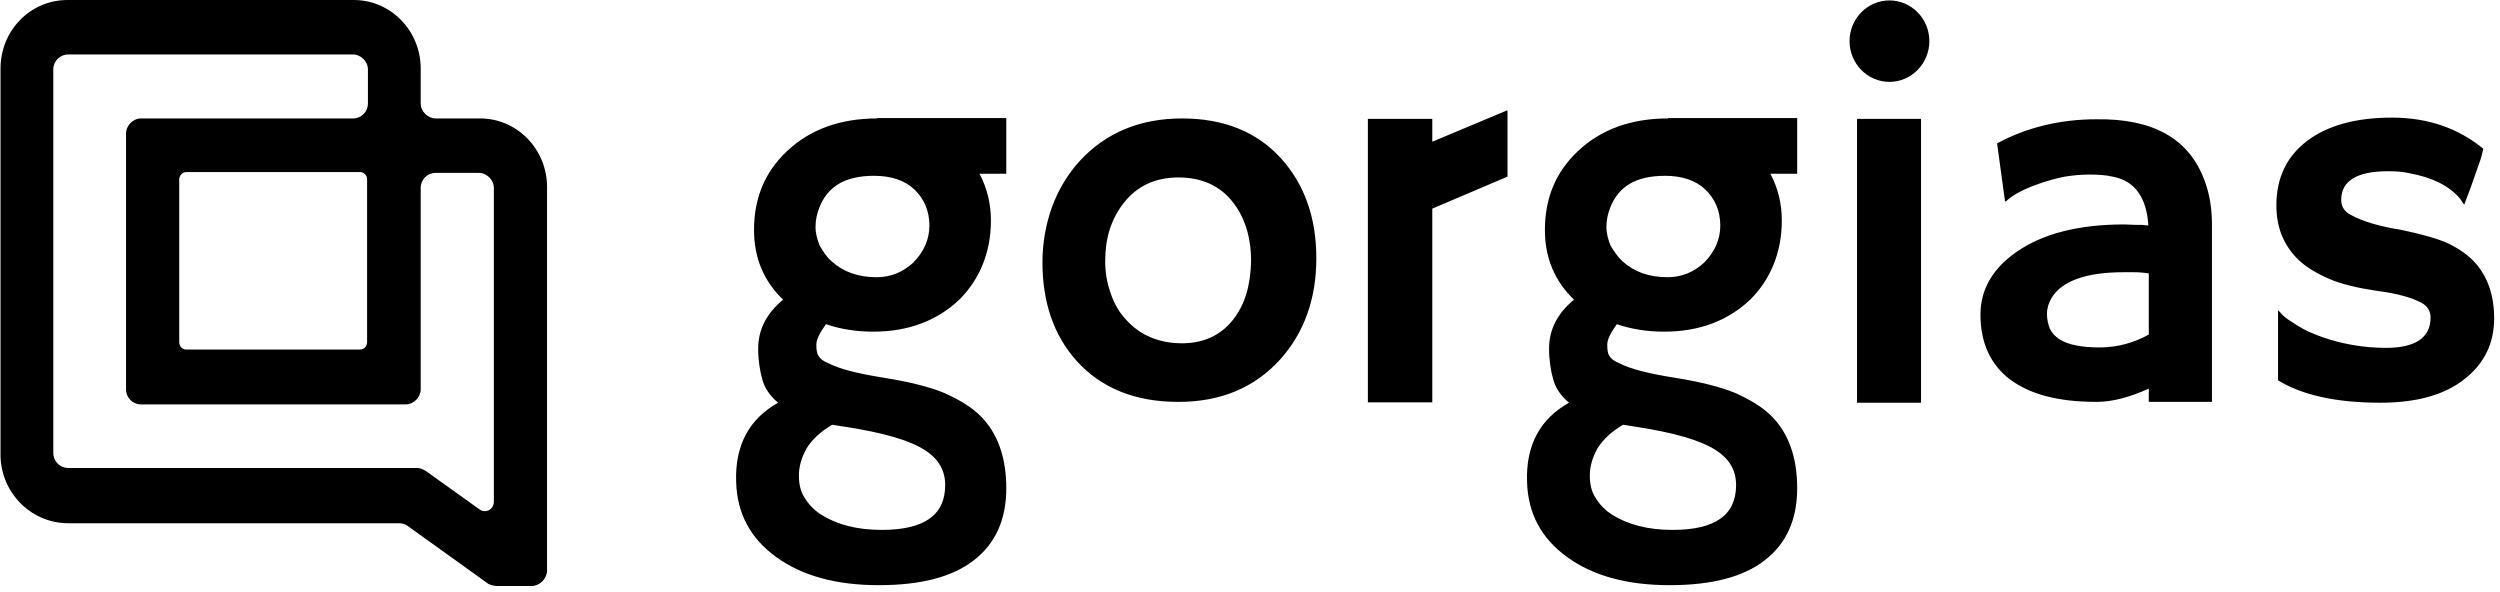
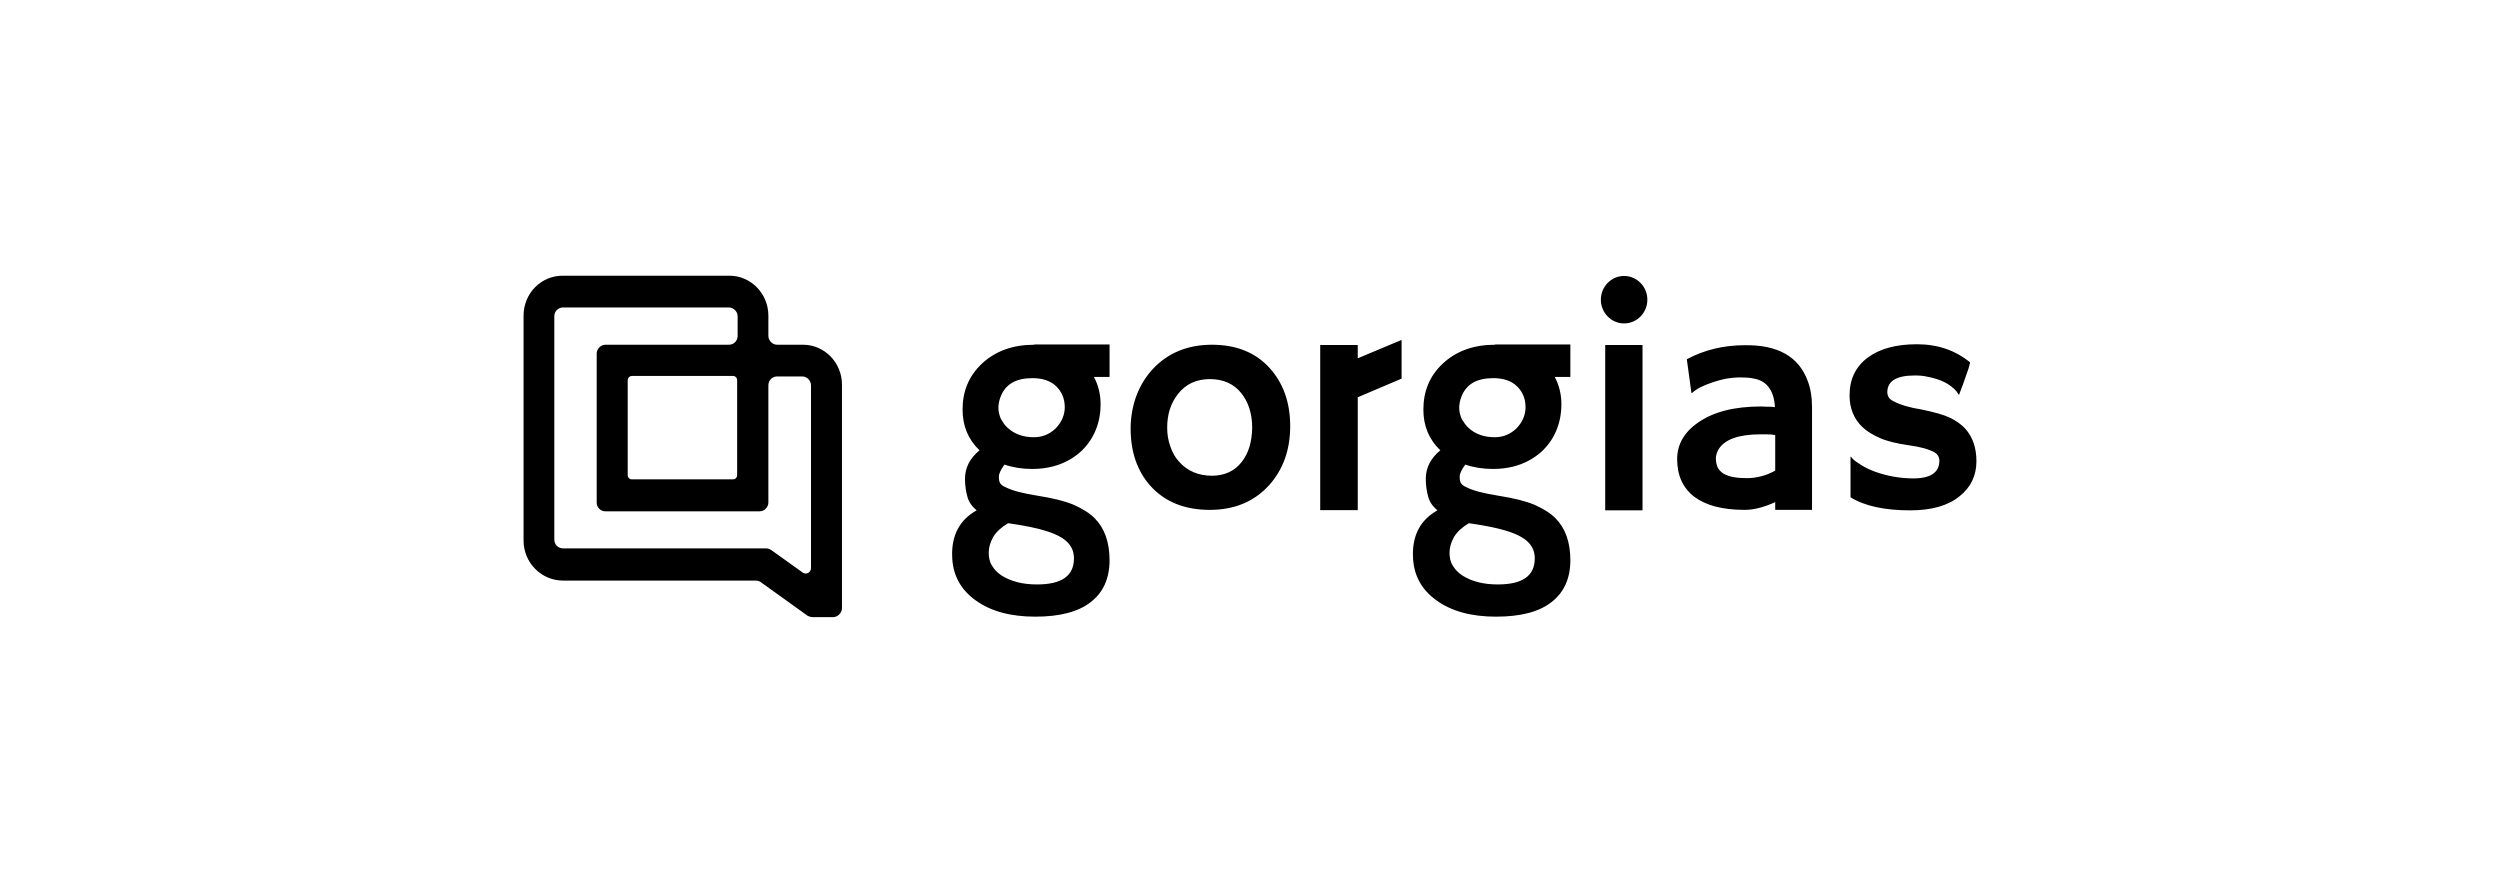
- <svg xmlns="http://www.w3.org/2000/svg" width="389" height="92" viewBox="0 0 389 92" fill="none">
-   <path d="M77.36 91.182H82.728C83.957 91.182 85.056 90.083 85.121 88.854V29.101C85.121 23.216 80.464 18.43 74.709 18.43H67.79C66.561 18.43 65.461 17.331 65.461 16.102V10.67C65.461 4.785 60.805 0 55.05 0H10.494C4.738 0 0.082 4.721 0.082 10.67V70.747C0.082 76.567 4.738 81.352 10.494 81.417H62.099C62.551 81.417 63.004 81.546 63.392 81.805L76.002 90.859C76.39 91.053 76.908 91.182 77.36 91.182ZM64.815 72.816H10.623C9.33 72.816 8.295 71.781 8.295 70.488V10.8C8.295 9.506 9.33 8.472 10.623 8.472H54.92C56.149 8.472 57.249 9.571 57.249 10.8V16.102C57.249 17.396 56.214 18.43 54.92 18.43H21.94C20.711 18.43 19.612 19.53 19.612 20.758V60.594C19.612 61.887 20.646 62.922 21.94 62.922H63.133C64.362 62.922 65.461 61.823 65.461 60.594V29.23C65.461 27.937 66.496 26.902 67.79 26.902H74.515C75.744 26.902 76.843 28.001 76.843 29.23V78.054C76.843 79.283 75.55 79.93 74.644 79.283L66.237 73.269C65.72 72.945 65.267 72.816 64.815 72.816ZM56.02 54.386H28.989C28.407 54.386 27.889 53.933 27.889 53.222V27.937C27.889 27.355 28.342 26.773 28.989 26.773H56.02C56.602 26.773 57.119 27.225 57.119 27.937V53.222C57.119 53.868 56.667 54.386 56.02 54.386ZM293.998 12.74C297.426 12.74 300.206 9.894 300.206 6.402C300.206 2.91 297.426 0.065 293.998 0.065C290.571 0.065 287.79 2.91 287.79 6.402C287.79 9.894 290.571 12.74 293.998 12.74ZM222.863 22.052V18.495H212.84V62.599H222.863V32.463L234.568 27.484V17.202H234.439L222.863 22.052ZM183.933 18.43C177.402 18.43 172.099 20.629 168.025 25.026C166.15 27.096 164.727 29.424 163.692 32.205C162.722 34.921 162.205 37.831 162.205 40.806C162.205 47.014 163.951 52.122 167.443 56.067C171.323 60.4 176.626 62.534 183.351 62.534C189.947 62.534 195.185 60.335 199.195 55.938C202.946 51.734 204.821 46.496 204.821 40.159C204.821 33.821 202.946 28.648 199.324 24.639C195.573 20.5 190.4 18.43 183.933 18.43ZM191.823 49.794C189.947 52.187 187.231 53.416 183.933 53.416C180.376 53.416 177.402 52.187 175.203 49.73C174.168 48.63 173.328 47.208 172.81 45.591C172.228 43.974 171.97 42.358 171.97 40.611C171.97 37.055 172.875 34.145 174.815 31.623C176.884 28.971 179.73 27.613 183.351 27.613C186.908 27.613 189.753 28.842 191.758 31.364C193.633 33.692 194.668 36.796 194.668 40.611C194.603 44.362 193.698 47.466 191.823 49.794ZM288.954 18.495H298.913V62.663H288.954V18.495ZM136.467 18.43C130.776 18.43 126.055 20.112 122.434 23.539C119.007 26.773 117.325 30.847 117.325 35.761C117.325 40.094 118.813 43.716 121.852 46.626C119.265 48.76 117.972 51.282 117.972 54.257C117.972 56.067 118.231 57.684 118.619 59.042C119.007 60.465 119.847 61.629 121.076 62.663C116.549 65.185 114.35 69.324 114.544 74.95C114.674 79.865 116.743 83.745 120.753 86.655C124.827 89.63 130.194 91.053 136.726 91.053C143.322 91.053 148.236 89.759 151.535 87.172C154.897 84.586 156.579 80.835 156.579 75.985C156.579 71.135 155.221 67.384 152.569 64.733C151.147 63.31 149.271 62.211 147.008 61.176C144.68 60.206 141.576 59.43 137.566 58.783C133.492 58.137 130.647 57.425 128.901 56.52C128.06 56.197 127.543 55.744 127.349 55.356C127.09 54.968 127.025 54.386 127.025 53.61C127.025 52.834 127.543 51.799 128.513 50.441C130.776 51.217 133.234 51.605 135.885 51.605C141.317 51.605 145.779 49.924 149.271 46.626C150.823 45.074 152.052 43.263 152.893 41.194C153.733 39.124 154.186 36.861 154.186 34.274C154.186 31.752 153.604 29.295 152.44 27.096C152.44 27.096 152.44 27.031 152.375 27.031H156.579V18.366H136.467V18.43ZM129.483 66.091L131.552 66.414C137.372 67.319 141.511 68.483 143.904 70.035C146.038 71.394 147.072 73.204 147.072 75.468C147.072 80.188 143.774 82.452 137.178 82.452C133.298 82.452 130.194 81.611 127.737 80.059C126.637 79.348 125.797 78.442 125.215 77.472C124.568 76.502 124.309 75.338 124.309 73.98C124.309 72.622 124.697 71.2 125.538 69.712C126.443 68.289 127.737 67.125 129.483 66.091ZM142.093 40.87C140.476 42.358 138.601 43.134 136.402 43.134C133.492 43.134 131.229 42.293 129.418 40.676C128.577 39.965 128.06 39.059 127.543 38.219C127.155 37.249 126.896 36.343 126.896 35.309C126.896 34.339 127.09 33.304 127.478 32.334C128.771 28.971 131.552 27.355 136.014 27.355C138.666 27.355 140.8 28.066 142.287 29.489C143.774 30.911 144.615 32.787 144.615 35.115C144.615 37.184 143.774 39.189 142.093 40.87ZM343.017 28.066C343.793 30.071 344.181 32.399 344.181 34.985V62.534H334.351V60.465C331.376 61.823 328.66 62.534 326.203 62.534C323.099 62.534 320.512 62.211 318.313 61.629C316.115 61.047 314.239 60.141 312.752 59.042C309.713 56.714 308.161 53.351 308.161 48.954C308.161 45.074 310.036 41.776 313.787 39.189C317.861 36.343 323.487 34.921 330.536 34.921L332.152 34.985C332.346 34.985 332.476 34.985 332.67 34.985C332.864 34.985 333.058 34.985 333.252 34.985C333.446 34.985 333.64 35.05 333.769 35.05C333.963 35.05 334.157 35.05 334.286 35.115C334.028 30.782 332.217 28.131 328.725 27.484C327.626 27.225 326.332 27.161 325.104 27.161C323.746 27.161 322.517 27.29 321.288 27.484C319.995 27.743 318.831 28.066 317.667 28.454C315.145 29.295 313.205 30.265 312.105 31.364L311.976 31.299L310.747 22.311C315.403 19.788 320.641 18.56 326.203 18.56C335.062 18.43 340.624 21.599 343.017 28.066ZM334.351 52.058V46.367V42.552C333.575 42.422 332.864 42.358 332.088 42.358H330.471C324.586 42.358 320.835 43.716 319.219 46.367C318.766 47.143 318.507 47.984 318.507 48.824C318.507 49.73 318.701 50.506 318.96 51.152C319.283 51.799 319.801 52.381 320.512 52.834C321.87 53.675 324.004 54.062 326.72 54.062C329.436 54.062 332.023 53.351 334.351 52.058ZM381.106 37.96C382.787 38.801 384.145 39.771 385.18 40.935C387.056 43.069 388.09 45.914 388.09 49.536C388.09 53.351 386.603 56.52 383.563 58.913C380.459 61.435 376.062 62.663 370.371 62.663C363.581 62.663 358.214 61.499 354.463 59.171V48.307C354.463 48.242 354.721 48.501 355.11 48.954C355.498 49.406 356.338 49.924 357.438 50.635C358.537 51.346 359.895 51.928 361.318 52.446C364.486 53.545 367.784 54.127 371.277 54.127C375.868 54.127 378.196 52.51 378.196 49.406C378.196 48.436 377.743 47.66 376.838 47.143C375.286 46.302 372.958 45.656 369.919 45.268C366.879 44.815 364.357 44.233 362.417 43.392C360.477 42.552 358.86 41.581 357.632 40.417C355.368 38.219 354.204 35.438 354.204 31.946C354.204 27.678 355.821 24.315 358.99 21.922C362.158 19.53 366.556 18.301 372.182 18.301C377.743 18.301 382.464 19.918 386.409 23.151C386.215 23.863 386.086 24.574 385.827 25.221C385.18 27.031 384.727 28.325 384.469 29.101L383.563 31.493C383.499 31.752 383.434 31.817 383.434 31.817C383.369 31.817 383.175 31.493 382.787 30.911C381.106 28.907 378.455 27.613 374.963 26.967C373.863 26.708 372.764 26.643 371.6 26.643C366.75 26.643 364.292 28.131 364.292 31.105C364.292 32.075 364.745 32.916 365.78 33.433C367.655 34.468 370.307 35.244 373.605 35.761C376.903 36.473 379.36 37.119 381.106 37.96ZM259.53 18.43C253.839 18.43 249.119 20.112 245.497 23.539C242.07 26.773 240.388 30.847 240.388 35.761C240.388 40.094 241.876 43.716 244.915 46.626C242.328 48.76 241.035 51.282 241.035 54.257C241.035 56.067 241.294 57.684 241.682 59.042C242.07 60.465 242.91 61.629 244.139 62.663C239.612 65.185 237.414 69.324 237.608 74.95C237.737 79.865 239.806 83.745 243.816 86.655C247.89 89.63 253.257 91.053 259.789 91.053C266.385 91.053 271.3 89.759 274.598 87.172C277.961 84.586 279.642 80.835 279.642 75.985C279.642 71.135 278.284 67.384 275.633 64.733C274.21 63.31 272.334 62.211 270.071 61.176C267.743 60.206 264.639 59.43 260.63 58.783C256.555 58.137 253.71 57.425 251.964 56.52C251.123 56.197 250.606 55.744 250.412 55.356C250.153 54.968 250.089 54.386 250.089 53.61C250.089 52.834 250.606 51.799 251.576 50.441C253.839 51.217 256.297 51.605 258.948 51.605C264.38 51.605 268.842 49.924 272.334 46.626C273.886 45.074 275.115 43.263 275.956 41.194C276.797 39.124 277.249 36.861 277.249 34.274C277.249 31.752 276.667 29.295 275.503 27.096C275.503 27.096 275.503 27.031 275.439 27.031H279.642V18.366H259.53V18.43ZM252.546 66.091L254.615 66.414C260.436 67.319 264.574 68.483 266.967 70.035C269.101 71.394 270.136 73.204 270.136 75.468C270.136 80.188 266.838 82.452 260.242 82.452C256.361 82.452 253.257 81.611 250.8 80.059C249.701 79.348 248.86 78.442 248.278 77.472C247.631 76.502 247.373 75.338 247.373 73.98C247.373 72.622 247.761 71.2 248.601 69.712C249.507 68.289 250.8 67.125 252.546 66.091ZM265.156 40.87C263.54 42.358 261.664 43.134 259.466 43.134C256.555 43.134 254.292 42.293 252.481 40.676C251.705 39.965 251.123 39.059 250.606 38.219C250.218 37.249 249.959 36.343 249.959 35.309C249.959 34.339 250.153 33.304 250.541 32.334C251.835 28.971 254.615 27.355 259.077 27.355C261.729 27.355 263.863 28.066 265.35 29.489C266.838 30.911 267.678 32.787 267.678 35.115C267.678 37.184 266.838 39.189 265.156 40.87Z" fill="black" />
+ <svg xmlns="http://www.w3.org/2000/svg" width="140" height="50" viewBox="0 0 140 50" fill="none">
+   <path d="M45.524 34.56H46.65C46.907 34.56 47.138 34.33 47.151 34.072V21.542C47.151 20.308 46.175 19.305 44.968 19.305H43.517C43.26 19.305 43.029 19.075 43.029 18.817V17.678C43.029 16.444 42.053 15.44 40.846 15.44H31.503C30.296 15.44 29.32 16.43 29.32 17.678V30.275C29.32 31.495 30.296 32.499 31.503 32.512H42.324C42.419 32.512 42.514 32.54 42.595 32.594L45.239 34.492C45.321 34.533 45.429 34.56 45.524 34.56ZM42.894 30.709H31.53C31.259 30.709 31.042 30.492 31.042 30.221V17.705C31.042 17.434 31.259 17.217 31.53 17.217H40.819C41.077 17.217 41.307 17.447 41.307 17.705V18.817C41.307 19.088 41.09 19.305 40.819 19.305H33.903C33.646 19.305 33.415 19.535 33.415 19.793V28.146C33.415 28.417 33.632 28.634 33.903 28.634H42.541C42.799 28.634 43.029 28.404 43.029 28.146V21.57C43.029 21.298 43.246 21.081 43.517 21.081H44.928C45.185 21.081 45.416 21.312 45.416 21.57V31.807C45.416 32.065 45.145 32.201 44.955 32.065L43.192 30.804C43.083 30.736 42.989 30.709 42.894 30.709ZM41.049 26.844H35.381C35.259 26.844 35.151 26.75 35.151 26.6V21.298C35.151 21.176 35.246 21.054 35.381 21.054H41.049C41.172 21.054 41.28 21.149 41.28 21.298V26.6C41.28 26.736 41.185 26.844 41.049 26.844ZM90.95 18.112C91.669 18.112 92.252 17.515 92.252 16.783C92.252 16.051 91.669 15.454 90.95 15.454C90.231 15.454 89.648 16.051 89.648 16.783C89.648 17.515 90.231 18.112 90.95 18.112ZM76.034 20.064V19.319H73.932V28.567H76.034V22.247L78.489 21.203V19.047H78.461L76.034 20.064ZM67.871 19.305C66.501 19.305 65.39 19.766 64.535 20.688C64.142 21.122 63.844 21.61 63.627 22.193C63.423 22.763 63.315 23.373 63.315 23.997C63.315 25.299 63.681 26.37 64.413 27.197C65.227 28.105 66.339 28.553 67.749 28.553C69.132 28.553 70.231 28.092 71.071 27.17C71.858 26.288 72.251 25.19 72.251 23.861C72.251 22.532 71.858 21.448 71.098 20.607C70.312 19.739 69.227 19.305 67.871 19.305ZM69.525 25.882C69.132 26.383 68.563 26.641 67.871 26.641C67.125 26.641 66.501 26.383 66.04 25.868C65.823 25.637 65.647 25.339 65.539 25C65.417 24.661 65.362 24.322 65.362 23.956C65.362 23.21 65.552 22.6 65.959 22.071C66.393 21.515 66.99 21.23 67.749 21.23C68.495 21.23 69.091 21.488 69.512 22.017C69.905 22.505 70.122 23.156 70.122 23.956C70.109 24.743 69.919 25.393 69.525 25.882ZM89.892 19.319H91.981V28.58H89.892V19.319ZM57.918 19.305C56.725 19.305 55.735 19.658 54.975 20.376C54.257 21.054 53.904 21.909 53.904 22.939C53.904 23.848 54.216 24.607 54.853 25.217C54.311 25.665 54.04 26.194 54.04 26.817C54.04 27.197 54.094 27.536 54.175 27.821C54.257 28.119 54.433 28.363 54.691 28.58C53.742 29.109 53.281 29.977 53.321 31.156C53.348 32.187 53.782 33.001 54.623 33.611C55.477 34.235 56.603 34.533 57.972 34.533C59.355 34.533 60.386 34.262 61.078 33.719C61.783 33.177 62.135 32.39 62.135 31.373C62.135 30.356 61.85 29.57 61.294 29.014C60.996 28.716 60.603 28.485 60.128 28.268C59.64 28.065 58.989 27.902 58.149 27.767C57.294 27.631 56.698 27.482 56.331 27.292C56.155 27.224 56.047 27.129 56.006 27.048C55.952 26.966 55.938 26.844 55.938 26.682C55.938 26.519 56.047 26.302 56.25 26.017C56.725 26.18 57.24 26.261 57.796 26.261C58.935 26.261 59.871 25.909 60.603 25.217C60.928 24.892 61.186 24.512 61.362 24.078C61.539 23.644 61.633 23.17 61.633 22.627C61.633 22.098 61.511 21.583 61.267 21.122C61.267 21.122 61.267 21.108 61.254 21.108H62.135V19.291H57.918V19.305ZM56.454 29.299L56.888 29.366C58.108 29.556 58.976 29.8 59.477 30.126C59.925 30.411 60.142 30.79 60.142 31.265C60.142 32.255 59.45 32.729 58.067 32.729C57.254 32.729 56.603 32.553 56.087 32.228C55.857 32.078 55.681 31.889 55.559 31.685C55.423 31.482 55.369 31.238 55.369 30.953C55.369 30.668 55.45 30.37 55.626 30.058C55.816 29.76 56.087 29.516 56.454 29.299ZM59.098 24.01C58.759 24.322 58.365 24.485 57.904 24.485C57.294 24.485 56.82 24.309 56.44 23.97C56.264 23.82 56.155 23.631 56.047 23.454C55.965 23.251 55.911 23.061 55.911 22.844C55.911 22.641 55.952 22.424 56.033 22.22C56.304 21.515 56.888 21.176 57.823 21.176C58.379 21.176 58.827 21.326 59.139 21.624C59.45 21.922 59.627 22.315 59.627 22.803C59.627 23.237 59.45 23.658 59.098 24.01ZM101.229 21.326C101.391 21.746 101.473 22.234 101.473 22.776V28.553H99.412V28.119C98.788 28.404 98.218 28.553 97.703 28.553C97.052 28.553 96.51 28.485 96.049 28.363C95.588 28.241 95.194 28.051 94.883 27.821C94.245 27.332 93.92 26.627 93.92 25.705C93.92 24.892 94.313 24.2 95.1 23.658C95.954 23.061 97.133 22.763 98.612 22.763L98.951 22.776C98.991 22.776 99.018 22.776 99.059 22.776C99.1 22.776 99.14 22.776 99.181 22.776C99.222 22.776 99.262 22.79 99.29 22.79C99.33 22.79 99.371 22.79 99.398 22.803C99.344 21.895 98.964 21.339 98.232 21.203C98.001 21.149 97.73 21.136 97.472 21.136C97.188 21.136 96.93 21.163 96.672 21.203C96.401 21.258 96.157 21.326 95.913 21.407C95.384 21.583 94.978 21.787 94.747 22.017L94.72 22.003L94.462 20.119C95.439 19.59 96.537 19.332 97.703 19.332C99.561 19.305 100.727 19.97 101.229 21.326ZM99.412 26.356V25.163V24.363C99.249 24.336 99.1 24.322 98.937 24.322H98.598C97.364 24.322 96.578 24.607 96.239 25.163C96.144 25.326 96.089 25.502 96.089 25.678C96.089 25.868 96.13 26.031 96.184 26.166C96.252 26.302 96.361 26.424 96.51 26.519C96.794 26.695 97.242 26.777 97.811 26.777C98.381 26.777 98.923 26.627 99.412 26.356ZM109.215 23.4C109.568 23.576 109.853 23.78 110.07 24.024C110.463 24.471 110.68 25.068 110.68 25.827C110.68 26.627 110.368 27.292 109.731 27.794C109.08 28.322 108.158 28.58 106.965 28.58C105.541 28.58 104.415 28.336 103.629 27.848V25.57C103.629 25.556 103.683 25.61 103.764 25.705C103.846 25.8 104.022 25.909 104.253 26.058C104.483 26.207 104.768 26.329 105.066 26.438C105.731 26.668 106.422 26.79 107.154 26.79C108.117 26.79 108.605 26.451 108.605 25.8C108.605 25.597 108.51 25.434 108.321 25.326C107.995 25.149 107.507 25.014 106.87 24.932C106.232 24.837 105.703 24.715 105.297 24.539C104.89 24.363 104.551 24.16 104.293 23.915C103.819 23.454 103.575 22.871 103.575 22.139C103.575 21.244 103.914 20.539 104.578 20.037C105.242 19.535 106.164 19.278 107.344 19.278C108.51 19.278 109.5 19.617 110.327 20.295C110.287 20.444 110.26 20.593 110.205 20.729C110.07 21.108 109.975 21.38 109.921 21.542L109.731 22.044C109.717 22.098 109.704 22.112 109.704 22.112C109.69 22.112 109.649 22.044 109.568 21.922C109.215 21.502 108.659 21.23 107.927 21.095C107.697 21.041 107.466 21.027 107.222 21.027C106.205 21.027 105.69 21.339 105.69 21.963C105.69 22.166 105.785 22.343 106.002 22.451C106.395 22.668 106.951 22.831 107.643 22.939C108.334 23.088 108.849 23.224 109.215 23.4ZM83.723 19.305C82.529 19.305 81.54 19.658 80.78 20.376C80.061 21.054 79.709 21.909 79.709 22.939C79.709 23.848 80.021 24.607 80.658 25.217C80.116 25.665 79.844 26.194 79.844 26.817C79.844 27.197 79.899 27.536 79.98 27.821C80.061 28.119 80.238 28.363 80.495 28.58C79.546 29.109 79.085 29.977 79.126 31.156C79.153 32.187 79.587 33.001 80.428 33.611C81.282 34.235 82.407 34.533 83.777 34.533C85.16 34.533 86.191 34.262 86.882 33.719C87.587 33.177 87.94 32.39 87.94 31.373C87.94 30.356 87.655 29.57 87.099 29.014C86.801 28.716 86.408 28.485 85.933 28.268C85.445 28.065 84.794 27.902 83.953 27.767C83.099 27.631 82.502 27.482 82.136 27.292C81.96 27.224 81.851 27.129 81.811 27.048C81.757 26.966 81.743 26.844 81.743 26.682C81.743 26.519 81.851 26.302 82.055 26.017C82.529 26.18 83.045 26.261 83.601 26.261C84.74 26.261 85.675 25.909 86.408 25.217C86.733 24.892 86.991 24.512 87.167 24.078C87.343 23.644 87.438 23.17 87.438 22.627C87.438 22.098 87.316 21.583 87.072 21.122C87.072 21.122 87.072 21.108 87.058 21.108H87.94V19.291H83.723V19.305ZM82.258 29.299L82.692 29.366C83.912 29.556 84.78 29.8 85.282 30.126C85.73 30.411 85.947 30.79 85.947 31.265C85.947 32.255 85.255 32.729 83.872 32.729C83.058 32.729 82.407 32.553 81.892 32.228C81.662 32.078 81.485 31.889 81.363 31.685C81.228 31.482 81.173 31.238 81.173 30.953C81.173 30.668 81.255 30.37 81.431 30.058C81.621 29.76 81.892 29.516 82.258 29.299ZM84.902 24.01C84.563 24.322 84.17 24.485 83.709 24.485C83.099 24.485 82.624 24.309 82.245 23.97C82.082 23.82 81.96 23.631 81.851 23.454C81.77 23.251 81.716 23.061 81.716 22.844C81.716 22.641 81.757 22.424 81.838 22.22C82.109 21.515 82.692 21.176 83.628 21.176C84.184 21.176 84.631 21.326 84.943 21.624C85.255 21.922 85.431 22.315 85.431 22.803C85.431 23.237 85.255 23.658 84.902 24.01Z" fill="black" />
</svg>
